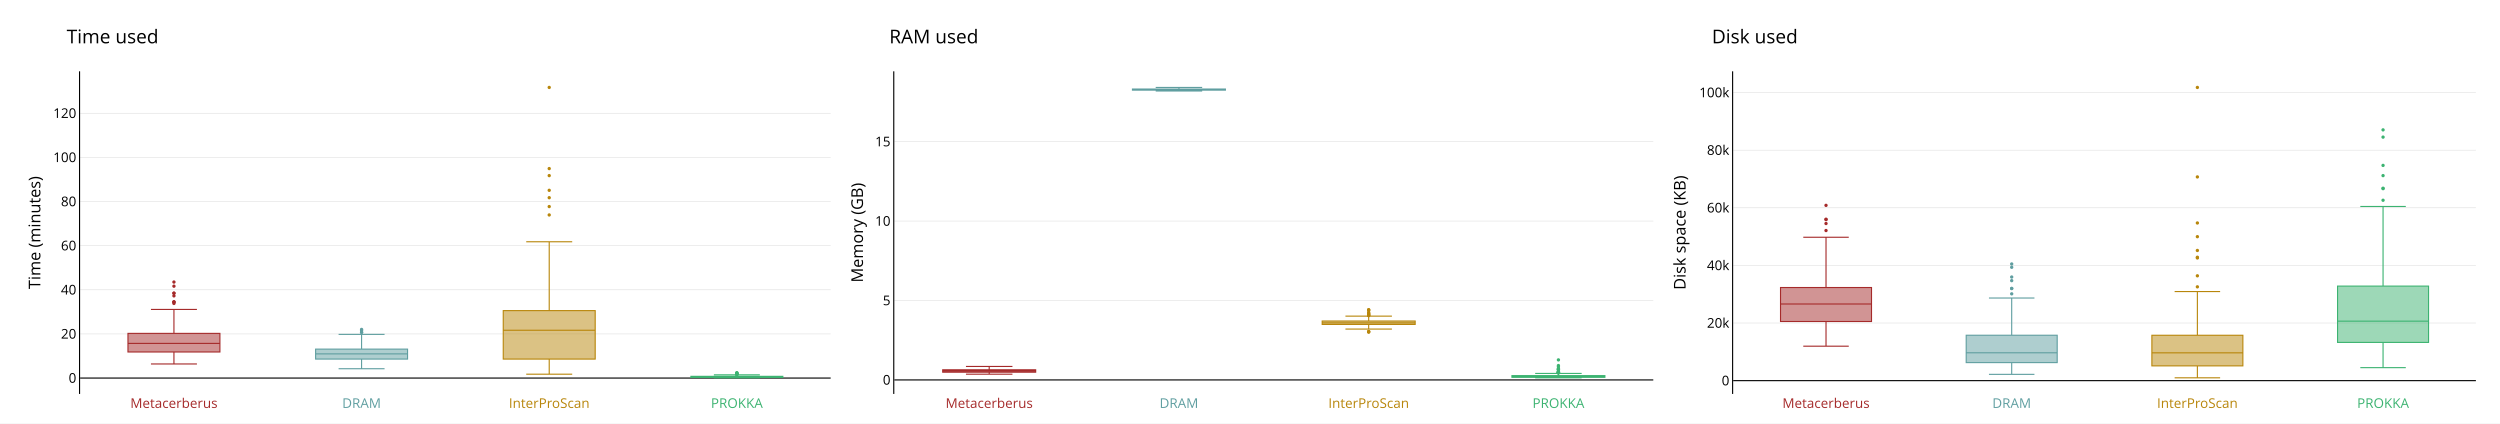
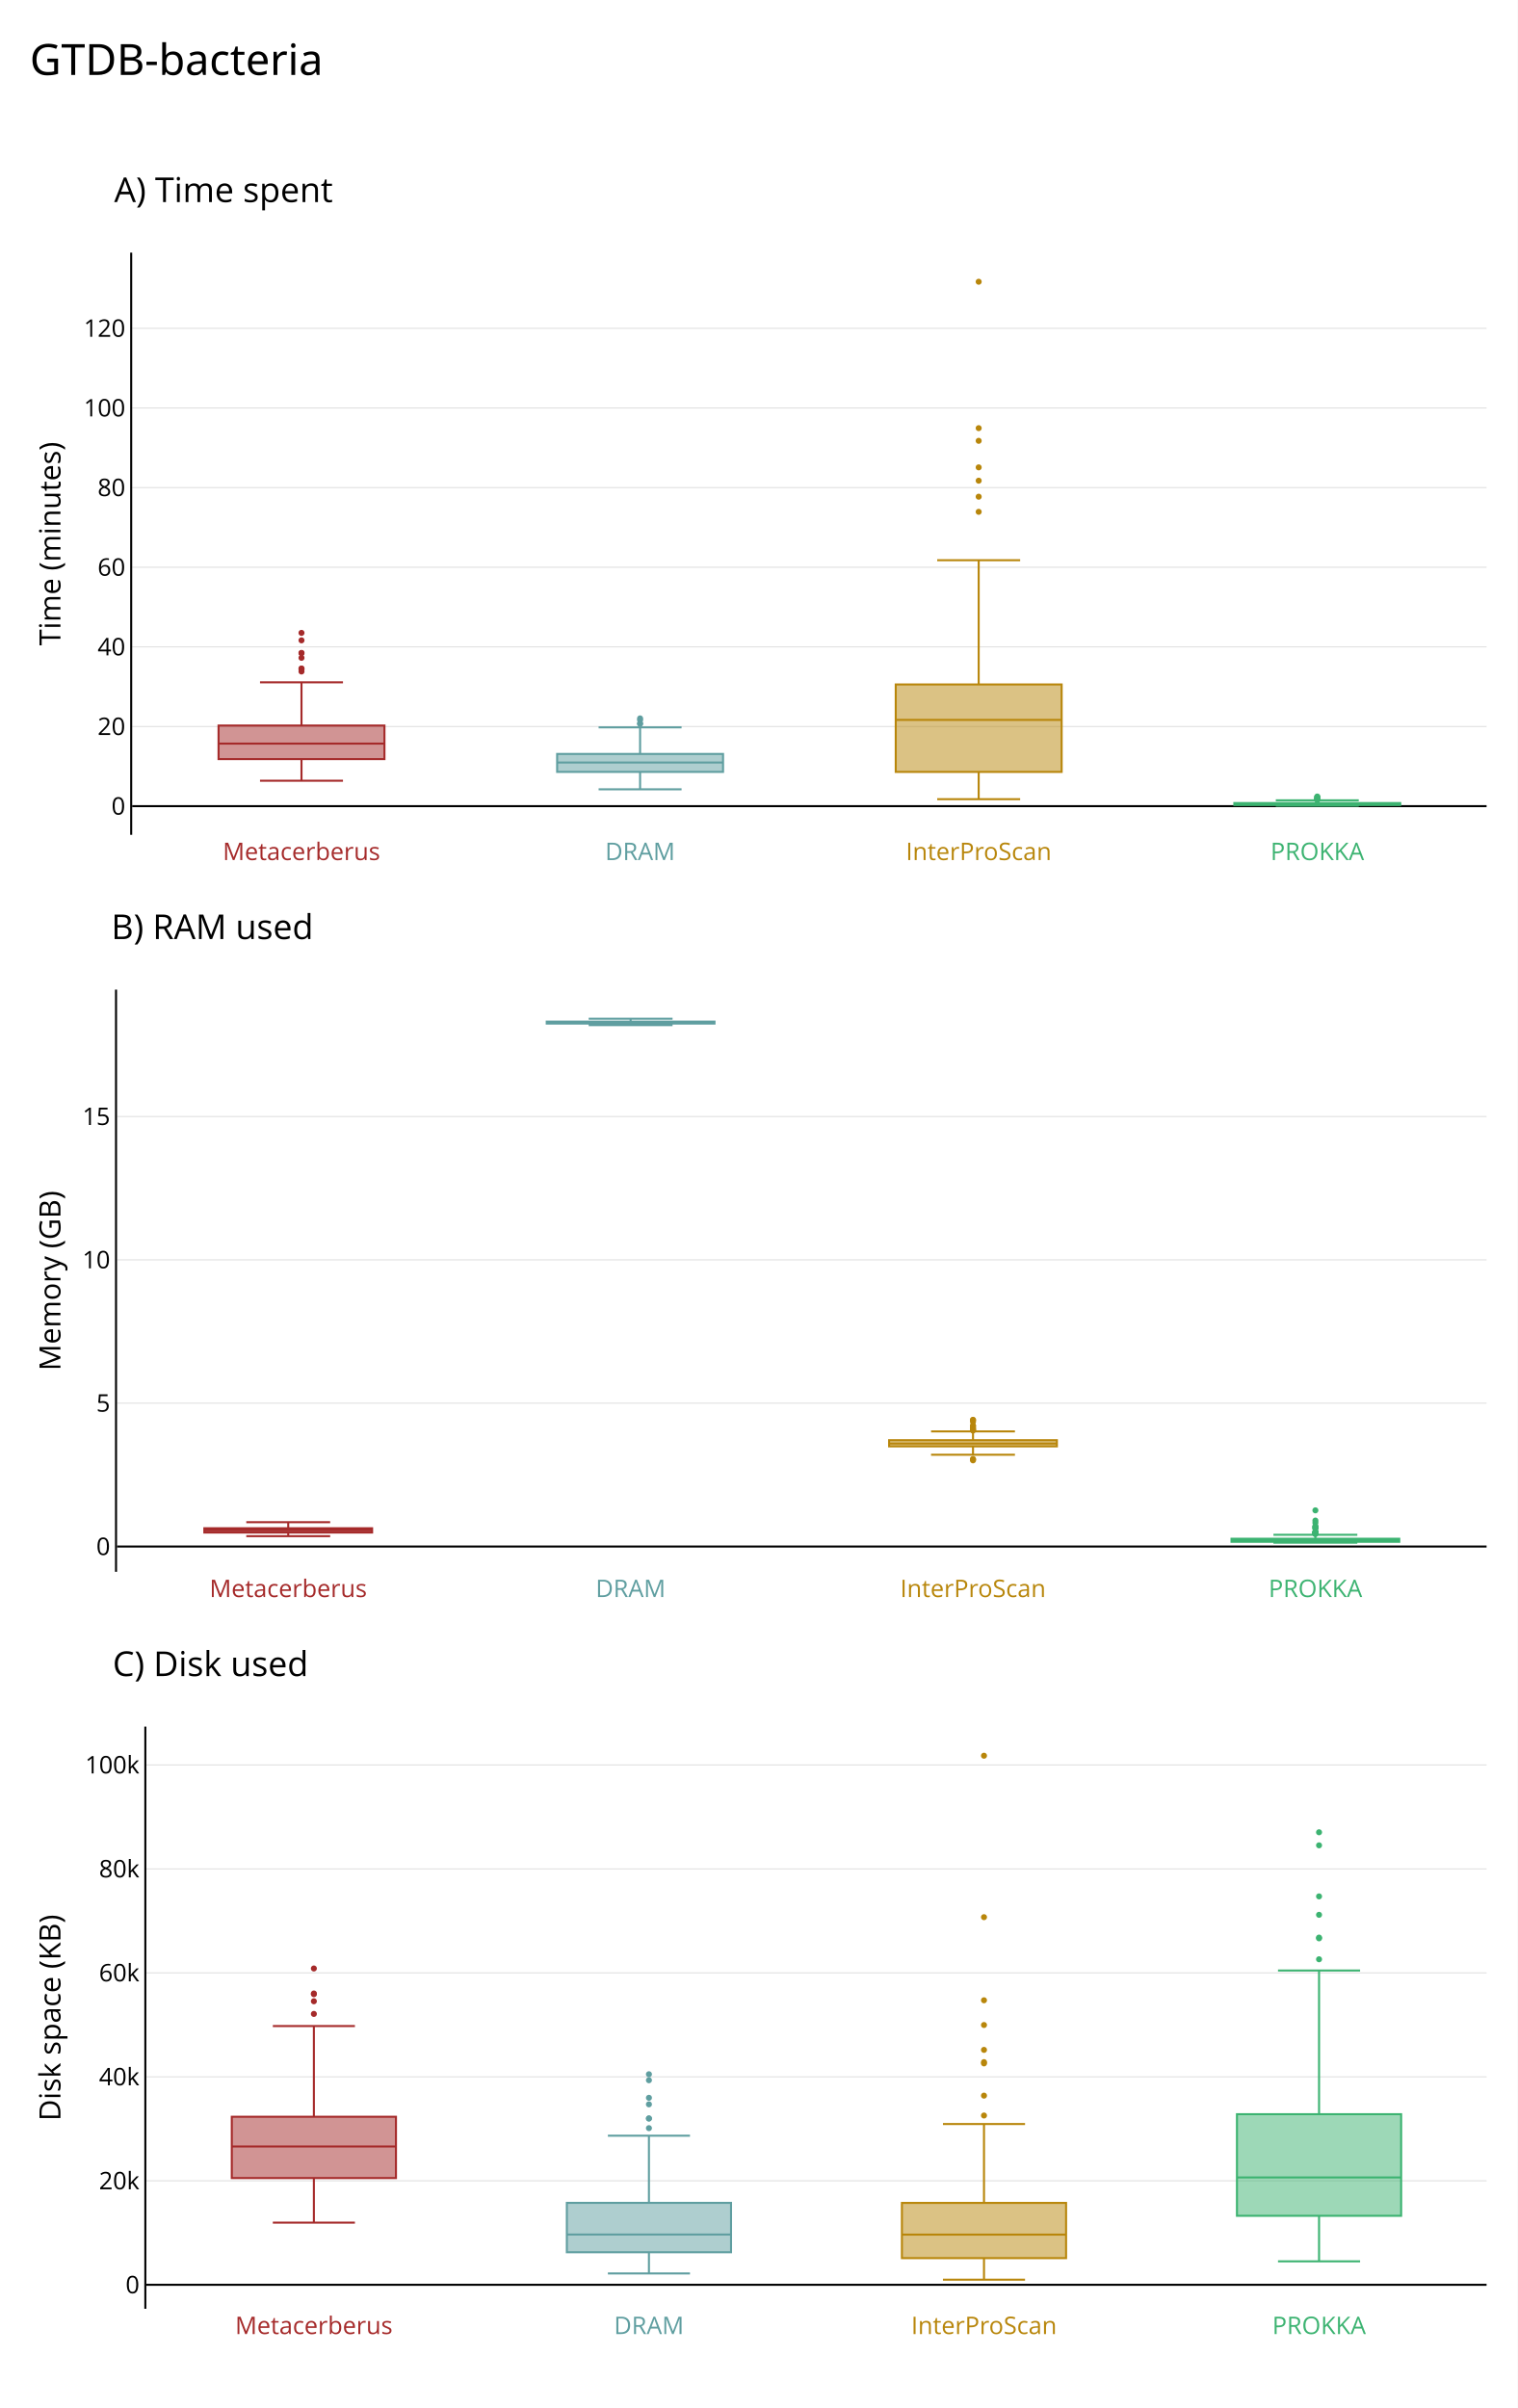
- <svg xmlns="http://www.w3.org/2000/svg" width="1180.92mm" height="200.025mm" viewBox="0 0 1180.92 200.025" version="1.1" id="svg423">
+ <svg xmlns="http://www.w3.org/2000/svg" width="397.295mm" height="630.35mm" viewBox="0 0 397.295 630.35" version="1.1" id="svg423">
  <defs id="defs420">
    <clipPath id="clip7f9d53xyplot" class="plotclip">
      <rect width="1326" height="576" id="rect4" x="0" y="0" />
    </clipPath>
    <clipPath id="clip952efbxyplot" class="plotclip">
      <rect width="1355" height="576" id="rect1558" x="0" y="0" />
    </clipPath>
    <clipPath id="clipffc967xyplot" class="plotclip">
      <rect width="1340" height="576" id="rect3130" x="0" y="0" />
    </clipPath>
    <clipPath id="clip65be00xyplot" class="plotclip">
      <rect width="1340" height="576" id="rect595" x="0" y="0" />
    </clipPath>
    <clipPath id="clip1cb6f6xyplot" class="plotclip">
      <rect width="1355" height="576" id="rect4798" x="0" y="0" />
    </clipPath>
    <clipPath id="clip3273b1xyplot" class="plotclip">
      <rect width="1326" height="576" id="rect7122" x="0" y="0" />
    </clipPath>
  </defs>
-   <g id="layer1" transform="translate(484.3049,-51.92773)">
-     <rect x="-484.305" y="51.928" width="1180.92" height="200.025" style="fill:#ffffff;fill-opacity:1;stroke-width:0.453" id="rect3128" />
-     <g id="g1887" transform="translate(-27.31066,255.4603)">
+   <g id="layer1" transform="translate(484.3049,-19.48127)">
+     <rect x="-484.305" y="19.481" width="397.295" height="630.35" style="fill:#ffffff;fill-opacity:1;stroke-width:0.467" id="rect3128" />
+     <g id="g1887" transform="translate(-30.54918,255.4603)">
      <g class="cartesianlayer" id="g816" transform="matrix(0.2645833,0,0,0.2645833,-445.6082,-196.3046)">
        <g class="subplot xy" id="g814">
          <g class="layer-subplot" id="g626">
            <g class="shapelayer" id="g622" />
            <g class="imagelayer" id="g624" />
          </g>
          <g class="gridlayer" id="g652">
            <g class="x" id="g636">
              <path class="xgrid crisp" transform="translate(267.5)" d="M 0,100 V 676" style="stroke:#000000;stroke-width:1px;stroke-opacity:0" id="path628" />
              <path class="xgrid crisp" transform="translate(602.5)" d="M 0,100 V 676" style="stroke:#000000;stroke-width:1px;stroke-opacity:0" id="path630" />
              <path class="xgrid crisp" transform="translate(937.5)" d="M 0,100 V 676" style="stroke:#000000;stroke-width:1px;stroke-opacity:0" id="path632" />
              <path class="xgrid crisp" transform="translate(1272.5)" d="M 0,100 V 676" style="stroke:#000000;stroke-width:1px;stroke-opacity:0" id="path634" />
            </g>
            <g class="y" id="g650">
              <path class="ygrid crisp" transform="translate(0,568.85)" d="M 100,0 H 1440" style="stroke:#262626;stroke-width:1px;stroke-opacity:0.15" id="path638" />
              <path class="ygrid crisp" transform="translate(0,490.06)" d="M 100,0 H 1440" style="stroke:#262626;stroke-width:1px;stroke-opacity:0.15" id="path640" />
              <path class="ygrid crisp" transform="translate(0,411.27)" d="M 100,0 H 1440" style="stroke:#262626;stroke-width:1px;stroke-opacity:0.15" id="path642" />
              <path class="ygrid crisp" transform="translate(0,332.48)" d="M 100,0 H 1440" style="stroke:#262626;stroke-width:1px;stroke-opacity:0.15" id="path644" />
              <path class="ygrid crisp" transform="translate(0,253.68)" d="M 100,0 H 1440" style="stroke:#262626;stroke-width:1px;stroke-opacity:0.15" id="path646" />
              <path class="ygrid crisp" transform="translate(0,174.89)" d="M 100,0 H 1440" style="stroke:#262626;stroke-width:1px;stroke-opacity:0.15" id="path648" />
            </g>
          </g>
          <g class="zerolinelayer" id="g656">
            <path class="yzl zl crisp" transform="translate(0,647.64)" d="M 100,0 H 1440" style="stroke:#000000;stroke-width:2px;stroke-opacity:1" id="path654" />
          </g>
          <path class="xlines-below" id="path658" d="" />
          <path class="ylines-below" id="path660" d="" />
          <g class="overlines-below" id="g662" />
          <g class="xaxislayer-below" id="g664" />
          <g class="yaxislayer-below" id="g666" />
          <g class="overaxes-below" id="g668" />
          <g class="plot" transform="translate(100,100)" clip-path="url(#clip65be00xyplot)" id="g754">
            <g class="boxlayer mlayer" id="g752">
              <g class="trace boxes" style="opacity:1" id="g692">
                <path class="box" d="M 85.43,485.76 H 249.58 M 85.43,501.09 H 249.58 V 467.87 H 85.43 Z m 82.07,0 v 21.39 m 0,-54.61 v -42.75 m -41.04,97.36 h 82.08 m -82.08,-97.36 h 82.08" style="vector-effect:non-scaling-stroke;fill:#a52a2a;fill-opacity:0.5;stroke:#a52a2a;stroke-width:2px;stroke-opacity:1" id="path670" />
                <g class="points" id="g690">
                  <path class="point" transform="translate(167.5,414.42)" d="M 3,0 A 3,3 0 1 1 0,-3 3,3 0 0 1 3,0 Z" style="opacity:1;fill:#a52a2a;fill-opacity:1;stroke-width:0px" id="path672" />
                  <path class="point" transform="translate(167.5,412.36)" d="M 3,0 A 3,3 0 1 1 0,-3 3,3 0 0 1 3,0 Z" style="opacity:1;fill:#a52a2a;fill-opacity:1;stroke-width:0px" id="path674" />
                  <path class="point" transform="translate(167.5,411.67)" d="M 3,0 A 3,3 0 1 1 0,-3 3,3 0 0 1 3,0 Z" style="opacity:1;fill:#a52a2a;fill-opacity:1;stroke-width:0px" id="path676" />
                  <path class="point" transform="translate(167.5,411.5)" d="M 3,0 A 3,3 0 1 1 0,-3 3,3 0 0 1 3,0 Z" style="opacity:1;fill:#a52a2a;fill-opacity:1;stroke-width:0px" id="path678" />
                  <path class="point" transform="translate(167.5,400.9)" d="M 3,0 A 3,3 0 1 1 0,-3 3,3 0 0 1 3,0 Z" style="opacity:1;fill:#a52a2a;fill-opacity:1;stroke-width:0px" id="path680" />
                  <path class="point" transform="translate(167.5,396.19)" d="M 3,0 A 3,3 0 1 1 0,-3 3,3 0 0 1 3,0 Z" style="opacity:1;fill:#a52a2a;fill-opacity:1;stroke-width:0px" id="path682" />
                  <path class="point" transform="translate(167.5,396.06)" d="M 3,0 A 3,3 0 1 1 0,-3 3,3 0 0 1 3,0 Z" style="opacity:1;fill:#a52a2a;fill-opacity:1;stroke-width:0px" id="path684" />
                  <path class="point" transform="translate(167.5,383.6)" d="M 3,0 A 3,3 0 1 1 0,-3 3,3 0 0 1 3,0 Z" style="opacity:1;fill:#a52a2a;fill-opacity:1;stroke-width:0px" id="path686" />
                  <path class="point" transform="translate(167.5,376.2)" d="M 3,0 A 3,3 0 1 1 0,-3 3,3 0 0 1 3,0 Z" style="opacity:1;fill:#a52a2a;fill-opacity:1;stroke-width:0px" id="path688" />
                </g>
              </g>
              <g class="trace boxes" style="opacity:1" id="g706">
                <path class="box" d="m 420.43,504.47 h 164.15 m -164.15,9.28 H 584.58 V 495.98 H 420.43 Z m 82.07,0 v 17.23 m 0,-35 v -26.3 m -41.04,61.3 h 82.08 m -82.08,-61.3 h 82.08" style="vector-effect:non-scaling-stroke;fill:#5f9ea0;fill-opacity:0.5;stroke:#5f9ea0;stroke-width:2px;stroke-opacity:1" id="path694" />
                <g class="points" id="g704">
                  <path class="point" transform="translate(502.5,466.1)" d="M 3,0 A 3,3 0 1 1 0,-3 3,3 0 0 1 3,0 Z" style="opacity:1;fill:#5f9ea0;fill-opacity:1;stroke-width:0px" id="path696" />
                  <path class="point" transform="translate(502.5,465.87)" d="M 3,0 A 3,3 0 1 1 0,-3 3,3 0 0 1 3,0 Z" style="opacity:1;fill:#5f9ea0;fill-opacity:1;stroke-width:0px" id="path698" />
                  <path class="point" transform="translate(502.5,462.45)" d="M 3,0 A 3,3 0 1 1 0,-3 3,3 0 0 1 3,0 Z" style="opacity:1;fill:#5f9ea0;fill-opacity:1;stroke-width:0px" id="path700" />
                  <path class="point" transform="translate(502.5,460.81)" d="M 3,0 A 3,3 0 1 1 0,-3 3,3 0 0 1 3,0 Z" style="opacity:1;fill:#5f9ea0;fill-opacity:1;stroke-width:0px" id="path702" />
                </g>
              </g>
              <g class="trace boxes" style="opacity:1" id="g726">
                <path class="box" d="M 755.43,462.3 H 919.58 M 755.43,513.76 H 919.58 V 427.23 H 755.43 Z m 82.07,0 v 26.98 m 0,-113.51 V 304.31 m -41.04,236.43 h 82.08 M 796.46,304.31 h 82.08" style="vector-effect:non-scaling-stroke;fill:#b8860b;fill-opacity:0.5;stroke:#b8860b;stroke-width:2px;stroke-opacity:1" id="path708" />
                <g class="points" id="g724">
                  <path class="point" transform="translate(837.5,256.44)" d="M 3,0 A 3,3 0 1 1 0,-3 3,3 0 0 1 3,0 Z" style="opacity:1;fill:#b8860b;fill-opacity:1;stroke-width:0px" id="path710" />
                  <path class="point" transform="translate(837.5,241.47)" d="M 3,0 A 3,3 0 1 1 0,-3 3,3 0 0 1 3,0 Z" style="opacity:1;fill:#b8860b;fill-opacity:1;stroke-width:0px" id="path712" />
                  <path class="point" transform="translate(837.5,225.65)" d="M 3,0 A 3,3 0 1 1 0,-3 3,3 0 0 1 3,0 Z" style="opacity:1;fill:#b8860b;fill-opacity:1;stroke-width:0px" id="path714" />
                  <path class="point" transform="translate(837.5,212.45)" d="M 3,0 A 3,3 0 1 1 0,-3 3,3 0 0 1 3,0 Z" style="opacity:1;fill:#b8860b;fill-opacity:1;stroke-width:0px" id="path716" />
                  <path class="point" transform="translate(837.5,186.19)" d="M 3,0 A 3,3 0 1 1 0,-3 3,3 0 0 1 3,0 Z" style="opacity:1;fill:#b8860b;fill-opacity:1;stroke-width:0px" id="path718" />
                  <path class="point" transform="translate(837.5,173.65)" d="M 3,0 A 3,3 0 1 1 0,-3 3,3 0 0 1 3,0 Z" style="opacity:1;fill:#b8860b;fill-opacity:1;stroke-width:0px" id="path720" />
                  <path class="point" transform="translate(837.5,28.8)" d="M 3,0 A 3,3 0 1 1 0,-3 3,3 0 0 1 3,0 Z" style="opacity:1;fill:#b8860b;fill-opacity:1;stroke-width:0px" id="path722" />
                </g>
              </g>
              <g class="trace boxes" style="opacity:1" id="g750">
                <path class="box" d="m 1090.43,545.56 h 164.15 m -164.15,0.99 h 164.15 v -1.99 h -164.15 z m 82.07,0 v 0.65 m 0,-2.64 v -2.7 m -41.04,5.34 h 82.08 m -82.08,-5.34 h 82.08" style="vector-effect:non-scaling-stroke;fill:#3cb371;fill-opacity:0.5;stroke:#3cb371;stroke-width:2px;stroke-opacity:1" id="path728" />
                <g class="points" id="g748">
                  <path class="point" transform="translate(1172.5,541.45)" d="M 3,0 A 3,3 0 1 1 0,-3 3,3 0 0 1 3,0 Z" style="opacity:1;fill:#3cb371;fill-opacity:1;stroke-width:0px" id="path730" />
                  <path class="point" transform="translate(1172.5,541.21)" d="M 3,0 A 3,3 0 1 1 0,-3 3,3 0 0 1 3,0 Z" style="opacity:1;fill:#3cb371;fill-opacity:1;stroke-width:0px" id="path732" />
                  <path class="point" transform="translate(1172.5,540.76)" d="M 3,0 A 3,3 0 1 1 0,-3 3,3 0 0 1 3,0 Z" style="opacity:1;fill:#3cb371;fill-opacity:1;stroke-width:0px" id="path734" />
                  <path class="point" transform="translate(1172.5,540.73)" d="M 3,0 A 3,3 0 1 1 0,-3 3,3 0 0 1 3,0 Z" style="opacity:1;fill:#3cb371;fill-opacity:1;stroke-width:0px" id="path736" />
                  <path class="point" transform="translate(1172.5,540.48)" d="M 3,0 A 3,3 0 1 1 0,-3 3,3 0 0 1 3,0 Z" style="opacity:1;fill:#3cb371;fill-opacity:1;stroke-width:0px" id="path738" />
                  <path class="point" transform="translate(1172.5,539.94)" d="M 3,0 A 3,3 0 1 1 0,-3 3,3 0 0 1 3,0 Z" style="opacity:1;fill:#3cb371;fill-opacity:1;stroke-width:0px" id="path740" />
                  <path class="point" transform="translate(1172.5,538.99)" d="M 3,0 A 3,3 0 1 1 0,-3 3,3 0 0 1 3,0 Z" style="opacity:1;fill:#3cb371;fill-opacity:1;stroke-width:0px" id="path742" />
                  <path class="point" transform="translate(1172.5,538.55)" d="M 3,0 A 3,3 0 1 1 0,-3 3,3 0 0 1 3,0 Z" style="opacity:1;fill:#3cb371;fill-opacity:1;stroke-width:0px" id="path744" />
                  <path class="point" transform="translate(1172.5,538.13)" d="M 3,0 A 3,3 0 1 1 0,-3 3,3 0 0 1 3,0 Z" style="opacity:1;fill:#3cb371;fill-opacity:1;stroke-width:0px" id="path746" />
                </g>
              </g>
            </g>
          </g>
          <g class="overplot" id="g756" />
          <path class="xlines-above crisp" d="M 0,0" style="fill:none" id="path758" />
          <path class="ylines-above crisp" d="M 99,100 V 676" style="fill:none;stroke:#000000;stroke-width:2px;stroke-opacity:1" id="path760" />
          <g class="overlines-above" id="g762" />
          <g class="xaxislayer-above" id="g780">
            <g class="xtick" id="g766">
              <text text-anchor="middle" x="0" y="701" transform="translate(267.5)" style="font-size:24px;font-family:'Open Sans', verdana, arial, sans-serif;white-space:pre;opacity:1;fill:#a52a2a;fill-opacity:1" id="text764">Metacerberus</text>
            </g>
            <g class="xtick" id="g770">
              <text text-anchor="middle" x="0" y="701" transform="translate(602.5)" style="font-size:24px;font-family:'Open Sans', verdana, arial, sans-serif;white-space:pre;opacity:1;fill:#5f9ea0;fill-opacity:1" id="text768">DRAM</text>
            </g>
            <g class="xtick" id="g774">
              <text text-anchor="middle" x="0" y="701" transform="translate(937.5)" style="font-size:24px;font-family:'Open Sans', verdana, arial, sans-serif;white-space:pre;opacity:1;fill:#b8860b;fill-opacity:1" id="text772">InterProScan</text>
            </g>
            <g class="xtick" id="g778">
              <text text-anchor="middle" x="0" y="701" transform="translate(1272.5)" style="font-size:24px;font-family:'Open Sans', verdana, arial, sans-serif;white-space:pre;opacity:1;fill:#3cb371;fill-opacity:1" id="text776">PROKKA</text>
            </g>
          </g>
          <g class="yaxislayer-above" id="g810">
            <g class="ytick" id="g784">
              <text text-anchor="end" x="93.2" y="8.4" transform="translate(0,647.64)" style="font-size:24px;font-family:'Open Sans', verdana, arial, sans-serif;white-space:pre;opacity:1;fill:#000000;fill-opacity:1" id="text782">0</text>
            </g>
            <g class="ytick" id="g788">
              <text text-anchor="end" x="93.2" y="8.4" style="font-size:24px;font-family:'Open Sans', verdana, arial, sans-serif;white-space:pre;opacity:1;fill:#000000;fill-opacity:1" transform="translate(0,568.85)" id="text786">20</text>
            </g>
            <g class="ytick" id="g792">
              <text text-anchor="end" x="93.2" y="8.4" style="font-size:24px;font-family:'Open Sans', verdana, arial, sans-serif;white-space:pre;opacity:1;fill:#000000;fill-opacity:1" transform="translate(0,490.06)" id="text790">40</text>
            </g>
            <g class="ytick" id="g796">
              <text text-anchor="end" x="93.2" y="8.4" style="font-size:24px;font-family:'Open Sans', verdana, arial, sans-serif;white-space:pre;opacity:1;fill:#000000;fill-opacity:1" transform="translate(0,411.27)" id="text794">60</text>
            </g>
            <g class="ytick" id="g800">
              <text text-anchor="end" x="93.2" y="8.4" style="font-size:24px;font-family:'Open Sans', verdana, arial, sans-serif;white-space:pre;opacity:1;fill:#000000;fill-opacity:1" transform="translate(0,332.48)" id="text798">80</text>
            </g>
            <g class="ytick" id="g804">
              <text text-anchor="end" x="93.2" y="8.4" style="font-size:24px;font-family:'Open Sans', verdana, arial, sans-serif;white-space:pre;opacity:1;fill:#000000;fill-opacity:1" transform="translate(0,253.68)" id="text802">100</text>
            </g>
            <g class="ytick" id="g808">
              <text text-anchor="end" x="93.2" y="8.4" style="font-size:24px;font-family:'Open Sans', verdana, arial, sans-serif;white-space:pre;opacity:1;fill:#000000;fill-opacity:1" transform="translate(0,174.89)" id="text806">120</text>
            </g>
          </g>
          <g class="overaxes-above" id="g812" />
        </g>
      </g>
      <g class="infolayer" id="g855" transform="matrix(0.2645833,0,0,0.2645833,-445.6082,-196.3046)">
        <g class="g-gtitle" id="g847">
-           <text class="gtitle" x="76" y="50" text-anchor="start" dy="0em" style="font-weight:normal;font-size:34px;font-family:'Open Sans', verdana, arial, sans-serif;white-space:pre;opacity:1;fill:#000000" id="text845">Time used</text>
+           <text class="gtitle" x="82.16" y="50" text-anchor="start" dy="0 0 0 0" style="font-weight:normal;font-size:34px;font-family:'Open Sans', verdana, arial, sans-serif;white-space:pre;opacity:1;fill:#000000" id="text845">A) Time spent</text>
        </g>
        <g class="g-xtitle" id="g849" />
        <g class="g-ytitle" transform="translate(16.87793)" id="g853">
          <text class="ytitle" transform="rotate(-90,12.12187,388)" x="12.122" y="388" text-anchor="middle" style="font-weight:normal;font-size:29px;font-family:'Open Sans', verdana, arial, sans-serif;white-space:pre;opacity:1;fill:#000000" id="text851">Time (minutes)</text>
        </g>
      </g>
    </g>
-     <g id="g6714" transform="translate(349.0542,293.1479)">
+     <g id="g6714" transform="translate(-42.75832,486.0713)">
      <g class="cartesianlayer" id="g5007" transform="matrix(0.2645833,0,0,0.2645833,-433.399,-233.9922)">
        <g class="subplot xy" id="g5005">
          <g class="layer-subplot" id="g4829">
            <g class="shapelayer" id="g4825" />
            <g class="imagelayer" id="g4827" />
          </g>
          <g class="gridlayer" id="g4849">
            <g class="x" id="g4839">
              <path class="xgrid crisp" transform="translate(254.38)" d="M 0,100 V 676" style="stroke:#000000;stroke-width:1px;stroke-opacity:0" id="path4831" />
              <path class="xgrid crisp" transform="translate(593.13)" d="M 0,100 V 676" style="stroke:#000000;stroke-width:1px;stroke-opacity:0" id="path4833" />
              <path class="xgrid crisp" transform="translate(931.88)" d="M 0,100 V 676" style="stroke:#000000;stroke-width:1px;stroke-opacity:0" id="path4835" />
              <path class="xgrid crisp" transform="translate(1270.63)" d="M 0,100 V 676" style="stroke:#000000;stroke-width:1px;stroke-opacity:0" id="path4837" />
            </g>
            <g class="y" id="g4847">
              <path class="ygrid crisp" transform="translate(0,509.17)" d="M 85,0 H 1440" style="stroke:#262626;stroke-width:1px;stroke-opacity:0.15" id="path4841" />
              <path class="ygrid crisp" transform="translate(0,367.35)" d="M 85,0 H 1440" style="stroke:#262626;stroke-width:1px;stroke-opacity:0.15" id="path4843" />
              <path class="ygrid crisp" transform="translate(0,225.53)" d="M 85,0 H 1440" style="stroke:#262626;stroke-width:1px;stroke-opacity:0.15" id="path4845" />
            </g>
          </g>
          <g class="zerolinelayer" id="g4853">
            <path class="yzl zl crisp" transform="translate(0,650.99)" d="M 85,0 H 1440" style="stroke:#000000;stroke-width:2px;stroke-opacity:1" id="path4851" />
          </g>
          <path class="xlines-below" id="path4855" d="" />
          <path class="ylines-below" id="path4857" d="" />
          <g class="overlines-below" id="g4859" />
          <g class="xaxislayer-below" id="g4861" />
          <g class="yaxislayer-below" id="g4863" />
          <g class="overaxes-below" id="g4865" />
          <g class="plot" transform="translate(85,100)" clip-path="url(#clip1cb6f6xyplot)" id="g4957">
            <g class="boxlayer mlayer" id="g4955">
              <g class="trace boxes" style="opacity:1" id="g4871">
                <path class="box" d="M 86.38,534.92 H 252.37 M 86.38,537.15 H 252.37 V 532.9 H 86.38 Z m 83,0 v 3.59 m 0,-7.84 v -5.98 m -41.5,13.82 h 82.99 m -82.99,-13.82 h 82.99" style="vector-effect:non-scaling-stroke;fill:#a52a2a;fill-opacity:0.5;stroke:#a52a2a;stroke-width:2px;stroke-opacity:1" id="path4867" />
                <g class="points" id="g4869" />
              </g>
              <g class="trace boxes" style="opacity:1" id="g4877">
                <path class="box" d="M 425.13,32.64 H 591.12 M 425.13,33.59 H 591.12 V 31.64 H 425.13 Z m 83,0 v 1.55 m 0,-3.5 V 28.8 m -41.5,6.34 h 82.99 M 466.63,28.8 h 82.99" style="vector-effect:non-scaling-stroke;fill:#5f9ea0;fill-opacity:0.5;stroke:#5f9ea0;stroke-width:2px;stroke-opacity:1" id="path4873" />
                <g class="points" id="g4875" />
              </g>
              <g class="trace boxes" style="opacity:1" id="g4909">
                <path class="box" d="m 763.88,449.1 h 165.99 m -165.99,2.8 h 165.99 v -6.1 H 763.88 Z m 83,0 v 8.28 m 0,-14.38 v -8.71 m -41.5,23.09 h 82.99 m -82.99,-23.09 h 82.99" style="vector-effect:non-scaling-stroke;fill:#b8860b;fill-opacity:0.5;stroke:#b8860b;stroke-width:2px;stroke-opacity:1" id="path4879" />
                <g class="points" id="g4907">
                  <path class="point" transform="translate(846.88,465.72)" d="M 3,0 A 3,3 0 1 1 0,-3 3,3 0 0 1 3,0 Z" style="opacity:1;fill:#b8860b;fill-opacity:1;stroke-width:0px" id="path4881" />
                  <path class="point" transform="translate(846.88,464.87)" d="M 3,0 A 3,3 0 1 1 0,-3 3,3 0 0 1 3,0 Z" style="opacity:1;fill:#b8860b;fill-opacity:1;stroke-width:0px" id="path4883" />
                  <path class="point" transform="translate(846.88,464.4)" d="M 3,0 A 3,3 0 1 1 0,-3 3,3 0 0 1 3,0 Z" style="opacity:1;fill:#b8860b;fill-opacity:1;stroke-width:0px" id="path4885" />
                  <path class="point" transform="translate(846.88,436.15)" d="M 3,0 A 3,3 0 1 1 0,-3 3,3 0 0 1 3,0 Z" style="opacity:1;fill:#b8860b;fill-opacity:1;stroke-width:0px" id="path4887" />
                  <path class="point" transform="translate(846.88,435.88)" d="M 3,0 A 3,3 0 1 1 0,-3 3,3 0 0 1 3,0 Z" style="opacity:1;fill:#b8860b;fill-opacity:1;stroke-width:0px" id="path4889" />
                  <path class="point" transform="translate(846.88,435.49)" d="M 3,0 A 3,3 0 1 1 0,-3 3,3 0 0 1 3,0 Z" style="opacity:1;fill:#b8860b;fill-opacity:1;stroke-width:0px" id="path4891" />
                  <path class="point" transform="translate(846.88,434.06)" d="M 3,0 A 3,3 0 1 1 0,-3 3,3 0 0 1 3,0 Z" style="opacity:1;fill:#b8860b;fill-opacity:1;stroke-width:0px" id="path4893" />
                  <path class="point" transform="translate(846.88,433.54)" d="M 3,0 A 3,3 0 1 1 0,-3 3,3 0 0 1 3,0 Z" style="opacity:1;fill:#b8860b;fill-opacity:1;stroke-width:0px" id="path4895" />
                  <path class="point" transform="translate(846.88,431.66)" d="M 3,0 A 3,3 0 1 1 0,-3 3,3 0 0 1 3,0 Z" style="opacity:1;fill:#b8860b;fill-opacity:1;stroke-width:0px" id="path4897" />
                  <path class="point" transform="translate(846.88,431.42)" d="M 3,0 A 3,3 0 1 1 0,-3 3,3 0 0 1 3,0 Z" style="opacity:1;fill:#b8860b;fill-opacity:1;stroke-width:0px" id="path4899" />
                  <path class="point" transform="translate(846.88,427.55)" d="M 3,0 A 3,3 0 1 1 0,-3 3,3 0 0 1 3,0 Z" style="opacity:1;fill:#b8860b;fill-opacity:1;stroke-width:0px" id="path4901" />
                  <path class="point" transform="translate(846.88,425.95)" d="M 3,0 A 3,3 0 1 1 0,-3 3,3 0 0 1 3,0 Z" style="opacity:1;fill:#b8860b;fill-opacity:1;stroke-width:0px" id="path4903" />
                  <path class="point" transform="translate(846.88,425.61)" d="M 3,0 A 3,3 0 1 1 0,-3 3,3 0 0 1 3,0 Z" style="opacity:1;fill:#b8860b;fill-opacity:1;stroke-width:0px" id="path4905" />
                </g>
              </g>
              <g class="trace boxes" style="opacity:1" id="g4953">
                <path class="box" d="m 1102.63,545.19 h 165.99 m -165.99,1.13 h 165.99 v -3.03 h -165.99 z m 83,0 v 0.88 m 0,-3.91 v -3.92 m -41.5,7.83 h 82.99 m -82.99,-7.83 h 82.99" style="vector-effect:non-scaling-stroke;fill:#3cb371;fill-opacity:0.5;stroke:#3cb371;stroke-width:2px;stroke-opacity:1" id="path4911" />
                <g class="points" id="g4951">
                  <path class="point" transform="translate(1185.63,538.69)" d="M 3,0 A 3,3 0 1 1 0,-3 3,3 0 0 1 3,0 Z" style="opacity:1;fill:#3cb371;fill-opacity:1;stroke-width:0px" id="path4913" />
                  <path class="point" transform="translate(1185.63,538.05)" d="M 3,0 A 3,3 0 1 1 0,-3 3,3 0 0 1 3,0 Z" style="opacity:1;fill:#3cb371;fill-opacity:1;stroke-width:0px" id="path4915" />
                  <path class="point" transform="translate(1185.63,537.95)" d="M 3,0 A 3,3 0 1 1 0,-3 3,3 0 0 1 3,0 Z" style="opacity:1;fill:#3cb371;fill-opacity:1;stroke-width:0px" id="path4917" />
                  <path class="point" transform="translate(1185.63,537.72)" d="M 3,0 A 3,3 0 1 1 0,-3 3,3 0 0 1 3,0 Z" style="opacity:1;fill:#3cb371;fill-opacity:1;stroke-width:0px" id="path4919" />
                  <path class="point" transform="translate(1185.63,537.38)" d="M 3,0 A 3,3 0 1 1 0,-3 3,3 0 0 1 3,0 Z" style="opacity:1;fill:#3cb371;fill-opacity:1;stroke-width:0px" id="path4921" />
                  <path class="point" transform="translate(1185.63,537.32)" d="M 3,0 A 3,3 0 1 1 0,-3 3,3 0 0 1 3,0 Z" style="opacity:1;fill:#3cb371;fill-opacity:1;stroke-width:0px" id="path4923" />
                  <path class="point" transform="translate(1185.63,537.24)" d="M 3,0 A 3,3 0 1 1 0,-3 3,3 0 0 1 3,0 Z" style="opacity:1;fill:#3cb371;fill-opacity:1;stroke-width:0px" id="path4925" />
                  <path class="point" transform="translate(1185.63,537.04)" d="M 3,0 A 3,3 0 1 1 0,-3 3,3 0 0 1 3,0 Z" style="opacity:1;fill:#3cb371;fill-opacity:1;stroke-width:0px" id="path4927" />
                  <path class="point" transform="translate(1185.63,536.82)" d="M 3,0 A 3,3 0 1 1 0,-3 3,3 0 0 1 3,0 Z" style="opacity:1;fill:#3cb371;fill-opacity:1;stroke-width:0px" id="path4929" />
                  <path class="point" transform="translate(1185.63,536.7)" d="M 3,0 A 3,3 0 1 1 0,-3 3,3 0 0 1 3,0 Z" style="opacity:1;fill:#3cb371;fill-opacity:1;stroke-width:0px" id="path4931" />
                  <path class="point" transform="translate(1185.63,536.66)" d="M 3,0 A 3,3 0 1 1 0,-3 3,3 0 0 1 3,0 Z" style="opacity:1;fill:#3cb371;fill-opacity:1;stroke-width:0px" id="path4933" />
                  <path class="point" transform="translate(1185.63,533.26)" d="M 3,0 A 3,3 0 1 1 0,-3 3,3 0 0 1 3,0 Z" style="opacity:1;fill:#3cb371;fill-opacity:1;stroke-width:0px" id="path4935" />
                  <path class="point" transform="translate(1185.63,532.97)" d="M 3,0 A 3,3 0 1 1 0,-3 3,3 0 0 1 3,0 Z" style="opacity:1;fill:#3cb371;fill-opacity:1;stroke-width:0px" id="path4937" />
                  <path class="point" transform="translate(1185.63,531.74)" d="M 3,0 A 3,3 0 1 1 0,-3 3,3 0 0 1 3,0 Z" style="opacity:1;fill:#3cb371;fill-opacity:1;stroke-width:0px" id="path4939" />
                  <path class="point" transform="translate(1185.63,531.54)" d="M 3,0 A 3,3 0 1 1 0,-3 3,3 0 0 1 3,0 Z" style="opacity:1;fill:#3cb371;fill-opacity:1;stroke-width:0px" id="path4941" />
                  <path class="point" transform="translate(1185.63,530.87)" d="M 3,0 A 3,3 0 1 1 0,-3 3,3 0 0 1 3,0 Z" style="opacity:1;fill:#3cb371;fill-opacity:1;stroke-width:0px" id="path4943" />
                  <path class="point" transform="translate(1185.63,527.54)" d="M 3,0 A 3,3 0 1 1 0,-3 3,3 0 0 1 3,0 Z" style="opacity:1;fill:#3cb371;fill-opacity:1;stroke-width:0px" id="path4945" />
                  <path class="point" transform="translate(1185.63,525.29)" d="M 3,0 A 3,3 0 1 1 0,-3 3,3 0 0 1 3,0 Z" style="opacity:1;fill:#3cb371;fill-opacity:1;stroke-width:0px" id="path4947" />
                  <path class="point" transform="translate(1185.63,515.2)" d="M 3,0 A 3,3 0 1 1 0,-3 3,3 0 0 1 3,0 Z" style="opacity:1;fill:#3cb371;fill-opacity:1;stroke-width:0px" id="path4949" />
                </g>
              </g>
            </g>
          </g>
          <g class="overplot" id="g4959" />
          <path class="xlines-above crisp" d="M 0,0" style="fill:none" id="path4961" />
          <path class="ylines-above crisp" d="M 84,100 V 676" style="fill:none;stroke:#000000;stroke-width:2px;stroke-opacity:1" id="path4963" />
          <g class="overlines-above" id="g4965" />
          <g class="xaxislayer-above" id="g4983">
            <g class="xtick" id="g4969">
              <text text-anchor="middle" x="0" y="701" transform="translate(254.38)" style="font-size:24px;font-family:'Open Sans', verdana, arial, sans-serif;white-space:pre;opacity:1;fill:#a52a2a;fill-opacity:1" id="text4967">Metacerberus</text>
            </g>
            <g class="xtick" id="g4973">
              <text text-anchor="middle" x="0" y="701" transform="translate(593.13)" style="font-size:24px;font-family:'Open Sans', verdana, arial, sans-serif;white-space:pre;opacity:1;fill:#5f9ea0;fill-opacity:1" id="text4971">DRAM</text>
            </g>
            <g class="xtick" id="g4977">
              <text text-anchor="middle" x="0" y="701" transform="translate(931.88)" style="font-size:24px;font-family:'Open Sans', verdana, arial, sans-serif;white-space:pre;opacity:1;fill:#b8860b;fill-opacity:1" id="text4975">InterProScan</text>
            </g>
            <g class="xtick" id="g4981">
              <text text-anchor="middle" x="0" y="701" transform="translate(1270.63)" style="font-size:24px;font-family:'Open Sans', verdana, arial, sans-serif;white-space:pre;opacity:1;fill:#3cb371;fill-opacity:1" id="text4979">PROKKA</text>
            </g>
          </g>
          <g class="yaxislayer-above" id="g5001">
            <g class="ytick" id="g4987">
              <text text-anchor="end" x="78.2" y="8.4" transform="translate(0,650.99)" style="font-size:24px;font-family:'Open Sans', verdana, arial, sans-serif;white-space:pre;opacity:1;fill:#000000;fill-opacity:1" id="text4985">0</text>
            </g>
            <g class="ytick" id="g4991">
              <text text-anchor="end" x="78.2" y="8.4" style="font-size:24px;font-family:'Open Sans', verdana, arial, sans-serif;white-space:pre;opacity:1;fill:#000000;fill-opacity:1" transform="translate(0,509.17)" id="text4989">5</text>
            </g>
            <g class="ytick" id="g4995">
              <text text-anchor="end" x="78.2" y="8.4" style="font-size:24px;font-family:'Open Sans', verdana, arial, sans-serif;white-space:pre;opacity:1;fill:#000000;fill-opacity:1" transform="translate(0,367.35)" id="text4993">10</text>
            </g>
            <g class="ytick" id="g4999">
              <text text-anchor="end" x="78.2" y="8.4" style="font-size:24px;font-family:'Open Sans', verdana, arial, sans-serif;white-space:pre;opacity:1;fill:#000000;fill-opacity:1" transform="translate(0,225.53)" id="text4997">15</text>
            </g>
          </g>
          <g class="overaxes-above" id="g5003" />
        </g>
      </g>
      <g class="infolayer" id="g5046" transform="matrix(0.2645833,0,0,0.2645833,-433.399,-233.9922)">
        <g class="g-gtitle" id="g5038">
-           <text class="gtitle" x="76" y="50" text-anchor="start" dy="0em" style="font-weight:normal;font-size:34px;font-family:'Open Sans', verdana, arial, sans-serif;white-space:pre;opacity:1;fill:#000000" id="text5036">RAM used</text>
+           <text class="gtitle" x="79.272" y="50" text-anchor="start" dy="0 0 0 0" style="font-weight:normal;font-size:34px;font-family:'Open Sans', verdana, arial, sans-serif;white-space:pre;opacity:1;fill:#000000" id="text5036">B) RAM used</text>
        </g>
        <g class="g-xtitle" id="g5040" />
        <g class="g-ytitle" transform="translate(16.62793)" id="g5044">
          <text class="ytitle" transform="rotate(-90,12.37187,388)" x="12.372" y="388" text-anchor="middle" style="font-weight:normal;font-size:29px;font-family:'Open Sans', verdana, arial, sans-serif;white-space:pre;opacity:1;fill:#000000" id="text5042">Memory (GB)</text>
        </g>
      </g>
    </g>
-     <g id="g8330" transform="translate(624.2569,285.706)">
+     <g id="g8330" transform="translate(-156.1296,671.5527)">
      <g class="cartesianlayer" id="g7335" transform="matrix(0.2645833,0,0,0.2645833,-320.0278,-226.5503)">
        <g class="subplot xy" id="g7333">
          <g class="layer-subplot" id="g7153">
            <g class="shapelayer" id="g7149" />
            <g class="imagelayer" id="g7151" />
          </g>
          <g class="gridlayer" id="g7177">
            <g class="x" id="g7163">
              <path class="xgrid crisp" transform="translate(279.75)" d="M 0,100 V 676" style="stroke:#000000;stroke-width:1px;stroke-opacity:0" id="path7155" />
              <path class="xgrid crisp" transform="translate(611.25)" d="M 0,100 V 676" style="stroke:#000000;stroke-width:1px;stroke-opacity:0" id="path7157" />
              <path class="xgrid crisp" transform="translate(942.75)" d="M 0,100 V 676" style="stroke:#000000;stroke-width:1px;stroke-opacity:0" id="path7159" />
              <path class="xgrid crisp" transform="translate(1274.25)" d="M 0,100 V 676" style="stroke:#000000;stroke-width:1px;stroke-opacity:0" id="path7161" />
            </g>
            <g class="y" id="g7175">
              <path class="ygrid crisp" transform="translate(0,549.39)" d="M 114,0 H 1440" style="stroke:#262626;stroke-width:1px;stroke-opacity:0.15" id="path7165" />
              <path class="ygrid crisp" transform="translate(0,446.52)" d="M 114,0 H 1440" style="stroke:#262626;stroke-width:1px;stroke-opacity:0.15" id="path7167" />
              <path class="ygrid crisp" transform="translate(0,343.65)" d="M 114,0 H 1440" style="stroke:#262626;stroke-width:1px;stroke-opacity:0.15" id="path7169" />
              <path class="ygrid crisp" transform="translate(0,240.78)" d="M 114,0 H 1440" style="stroke:#262626;stroke-width:1px;stroke-opacity:0.15" id="path7171" />
              <path class="ygrid crisp" transform="translate(0,137.91)" d="M 114,0 H 1440" style="stroke:#262626;stroke-width:1px;stroke-opacity:0.15" id="path7173" />
            </g>
          </g>
          <g class="zerolinelayer" id="g7181">
            <path class="yzl zl crisp" transform="translate(0,652.26)" d="M 114,0 H 1440" style="stroke:#000000;stroke-width:2px;stroke-opacity:1" id="path7179" />
          </g>
          <path class="xlines-below" id="path7183" d="" />
          <path class="ylines-below" id="path7185" d="" />
          <g class="overlines-below" id="g7187" />
          <g class="xaxislayer-below" id="g7189" />
          <g class="yaxislayer-below" id="g7191" />
          <g class="overaxes-below" id="g7193" />
          <g class="plot" transform="translate(114,100)" clip-path="url(#clip3273b1xyplot)" id="g7277">
            <g class="boxlayer mlayer" id="g7275">
              <g class="trace boxes" style="opacity:1" id="g7209">
                <path class="box" d="M 84.53,415.42 H 246.97 M 84.53,446.66 H 246.97 V 386 H 84.53 Z m 81.22,0 v 44.09 m 0,-104.75 v -89.74 m -40.61,194.49 h 81.22 M 125.14,296.26 h 81.22" style="vector-effect:non-scaling-stroke;fill:#a52a2a;fill-opacity:0.5;stroke:#a52a2a;stroke-width:2px;stroke-opacity:1" id="path7195" />
                <g class="points" id="g7207">
                  <path class="point" transform="translate(165.75,284.25)" d="M 3,0 A 3,3 0 1 1 0,-3 3,3 0 0 1 3,0 Z" style="opacity:1;fill:#a52a2a;fill-opacity:1;stroke-width:0px" id="path7197" />
                  <path class="point" transform="translate(165.75,271.74)" d="M 3,0 A 3,3 0 1 1 0,-3 3,3 0 0 1 3,0 Z" style="opacity:1;fill:#a52a2a;fill-opacity:1;stroke-width:0px" id="path7199" />
                  <path class="point" transform="translate(165.75,264.72)" d="M 3,0 A 3,3 0 1 1 0,-3 3,3 0 0 1 3,0 Z" style="opacity:1;fill:#a52a2a;fill-opacity:1;stroke-width:0px" id="path7201" />
                  <path class="point" transform="translate(165.75,264.06)" d="M 3,0 A 3,3 0 1 1 0,-3 3,3 0 0 1 3,0 Z" style="opacity:1;fill:#a52a2a;fill-opacity:1;stroke-width:0px" id="path7203" />
                  <path class="point" transform="translate(165.75,239.31)" d="M 3,0 A 3,3 0 1 1 0,-3 3,3 0 0 1 3,0 Z" style="opacity:1;fill:#a52a2a;fill-opacity:1;stroke-width:0px" id="path7205" />
                </g>
              </g>
              <g class="trace boxes" style="opacity:1" id="g7229">
                <path class="box" d="M 416.03,502.52 H 578.47 M 416.03,520.06 H 578.47 V 471.19 H 416.03 Z m 81.22,0 v 20.97 m 0,-69.84 v -66.44 m -40.61,136.28 h 81.22 M 456.64,404.75 h 81.22" style="vector-effect:non-scaling-stroke;fill:#5f9ea0;fill-opacity:0.5;stroke:#5f9ea0;stroke-width:2px;stroke-opacity:1" id="path7211" />
                <g class="points" id="g7227">
                  <path class="point" transform="translate(497.25,397.28)" d="M 3,0 A 3,3 0 1 1 0,-3 3,3 0 0 1 3,0 Z" style="opacity:1;fill:#5f9ea0;fill-opacity:1;stroke-width:0px" id="path7213" />
                  <path class="point" transform="translate(497.25,387.75)" d="M 3,0 A 3,3 0 1 1 0,-3 3,3 0 0 1 3,0 Z" style="opacity:1;fill:#5f9ea0;fill-opacity:1;stroke-width:0px" id="path7215" />
                  <path class="point" transform="translate(497.25,387.65)" d="M 3,0 A 3,3 0 1 1 0,-3 3,3 0 0 1 3,0 Z" style="opacity:1;fill:#5f9ea0;fill-opacity:1;stroke-width:0px" id="path7217" />
                  <path class="point" transform="translate(497.25,373.72)" d="M 3,0 A 3,3 0 1 1 0,-3 3,3 0 0 1 3,0 Z" style="opacity:1;fill:#5f9ea0;fill-opacity:1;stroke-width:0px" id="path7219" />
                  <path class="point" transform="translate(497.25,367.26)" d="M 3,0 A 3,3 0 1 1 0,-3 3,3 0 0 1 3,0 Z" style="opacity:1;fill:#5f9ea0;fill-opacity:1;stroke-width:0px" id="path7221" />
                  <path class="point" transform="translate(497.25,349.88)" d="M 3,0 A 3,3 0 1 1 0,-3 3,3 0 0 1 3,0 Z" style="opacity:1;fill:#5f9ea0;fill-opacity:1;stroke-width:0px" id="path7223" />
                  <path class="point" transform="translate(497.25,343.95)" d="M 3,0 A 3,3 0 1 1 0,-3 3,3 0 0 1 3,0 Z" style="opacity:1;fill:#5f9ea0;fill-opacity:1;stroke-width:0px" id="path7225" />
                </g>
              </g>
              <g class="trace boxes" style="opacity:1" id="g7253">
                <path class="box" d="M 747.53,502.61 H 909.97 M 747.53,525.88 H 909.97 V 471.24 H 747.53 Z m 81.22,0 v 21.32 m 0,-75.96 V 393.2 m -40.61,154 h 81.22 m -81.22,-154 h 81.22" style="vector-effect:non-scaling-stroke;fill:#b8860b;fill-opacity:0.5;stroke:#b8860b;stroke-width:2px;stroke-opacity:1" id="path7231" />
                <g class="points" id="g7251">
                  <path class="point" transform="translate(828.75,384.77)" d="M 3,0 A 3,3 0 1 1 0,-3 3,3 0 0 1 3,0 Z" style="opacity:1;fill:#b8860b;fill-opacity:1;stroke-width:0px" id="path7233" />
                  <path class="point" transform="translate(828.75,365.1)" d="M 3,0 A 3,3 0 1 1 0,-3 3,3 0 0 1 3,0 Z" style="opacity:1;fill:#b8860b;fill-opacity:1;stroke-width:0px" id="path7235" />
                  <path class="point" transform="translate(828.75,333.21)" d="M 3,0 A 3,3 0 1 1 0,-3 3,3 0 0 1 3,0 Z" style="opacity:1;fill:#b8860b;fill-opacity:1;stroke-width:0px" id="path7237" />
                  <path class="point" transform="translate(828.75,331.94)" d="M 3,0 A 3,3 0 1 1 0,-3 3,3 0 0 1 3,0 Z" style="opacity:1;fill:#b8860b;fill-opacity:1;stroke-width:0px" id="path7239" />
                  <path class="point" transform="translate(828.75,319.84)" d="M 3,0 A 3,3 0 1 1 0,-3 3,3 0 0 1 3,0 Z" style="opacity:1;fill:#b8860b;fill-opacity:1;stroke-width:0px" id="path7241" />
                  <path class="point" transform="translate(828.75,295.23)" d="M 3,0 A 3,3 0 1 1 0,-3 3,3 0 0 1 3,0 Z" style="opacity:1;fill:#b8860b;fill-opacity:1;stroke-width:0px" id="path7243" />
                  <path class="point" transform="translate(828.75,270.77)" d="M 3,0 A 3,3 0 1 1 0,-3 3,3 0 0 1 3,0 Z" style="opacity:1;fill:#b8860b;fill-opacity:1;stroke-width:0px" id="path7245" />
                  <path class="point" transform="translate(828.75,188.54)" d="M 3,0 A 3,3 0 1 1 0,-3 3,3 0 0 1 3,0 Z" style="opacity:1;fill:#b8860b;fill-opacity:1;stroke-width:0px" id="path7247" />
                  <path class="point" transform="translate(828.75,28.8)" d="M 3,0 A 3,3 0 1 1 0,-3 3,3 0 0 1 3,0 Z" style="opacity:1;fill:#b8860b;fill-opacity:1;stroke-width:0px" id="path7249" />
                </g>
              </g>
              <g class="trace boxes" style="opacity:1" id="g7273">
                <path class="box" d="m 1079.03,446.05 h 162.44 M 1079.03,484 h 162.44 V 383.47 h -162.44 z m 81.22,0 v 45.05 m 0,-145.58 V 241.31 m -40.61,287.74 h 81.22 m -81.22,-287.74 h 81.22" style="vector-effect:non-scaling-stroke;fill:#3cb371;fill-opacity:0.5;stroke:#3cb371;stroke-width:2px;stroke-opacity:1" id="path7255" />
                <g class="points" id="g7271">
                  <path class="point" transform="translate(1160.25,230.2)" d="M 3,0 A 3,3 0 1 1 0,-3 3,3 0 0 1 3,0 Z" style="opacity:1;fill:#3cb371;fill-opacity:1;stroke-width:0px" id="path7257" />
                  <path class="point" transform="translate(1160.25,209.48)" d="M 3,0 A 3,3 0 1 1 0,-3 3,3 0 0 1 3,0 Z" style="opacity:1;fill:#3cb371;fill-opacity:1;stroke-width:0px" id="path7259" />
                  <path class="point" transform="translate(1160.25,208.74)" d="M 3,0 A 3,3 0 1 1 0,-3 3,3 0 0 1 3,0 Z" style="opacity:1;fill:#3cb371;fill-opacity:1;stroke-width:0px" id="path7261" />
                  <path class="point" transform="translate(1160.25,186.21)" d="M 3,0 A 3,3 0 1 1 0,-3 3,3 0 0 1 3,0 Z" style="opacity:1;fill:#3cb371;fill-opacity:1;stroke-width:0px" id="path7263" />
                  <path class="point" transform="translate(1160.25,167.98)" d="M 3,0 A 3,3 0 1 1 0,-3 3,3 0 0 1 3,0 Z" style="opacity:1;fill:#3cb371;fill-opacity:1;stroke-width:0px" id="path7265" />
                  <path class="point" transform="translate(1160.25,117.47)" d="M 3,0 A 3,3 0 1 1 0,-3 3,3 0 0 1 3,0 Z" style="opacity:1;fill:#3cb371;fill-opacity:1;stroke-width:0px" id="path7267" />
                  <path class="point" transform="translate(1160.25,104.55)" d="M 3,0 A 3,3 0 1 1 0,-3 3,3 0 0 1 3,0 Z" style="opacity:1;fill:#3cb371;fill-opacity:1;stroke-width:0px" id="path7269" />
                </g>
              </g>
            </g>
          </g>
          <g class="overplot" id="g7279" />
          <path class="xlines-above crisp" d="M 0,0" style="fill:none" id="path7281" />
          <path class="ylines-above crisp" d="M 113,100 V 676" style="fill:none;stroke:#000000;stroke-width:2px;stroke-opacity:1" id="path7283" />
          <g class="overlines-above" id="g7285" />
          <g class="xaxislayer-above" id="g7303">
            <g class="xtick" id="g7289">
              <text text-anchor="middle" x="0" y="701" transform="translate(279.75)" style="font-size:24px;font-family:'Open Sans', verdana, arial, sans-serif;white-space:pre;opacity:1;fill:#a52a2a;fill-opacity:1" id="text7287">Metacerberus</text>
            </g>
            <g class="xtick" id="g7293">
              <text text-anchor="middle" x="0" y="701" transform="translate(611.25)" style="font-size:24px;font-family:'Open Sans', verdana, arial, sans-serif;white-space:pre;opacity:1;fill:#5f9ea0;fill-opacity:1" id="text7291">DRAM</text>
            </g>
            <g class="xtick" id="g7297">
              <text text-anchor="middle" x="0" y="701" transform="translate(942.75)" style="font-size:24px;font-family:'Open Sans', verdana, arial, sans-serif;white-space:pre;opacity:1;fill:#b8860b;fill-opacity:1" id="text7295">InterProScan</text>
            </g>
            <g class="xtick" id="g7301">
              <text text-anchor="middle" x="0" y="701" transform="translate(1274.25)" style="font-size:24px;font-family:'Open Sans', verdana, arial, sans-serif;white-space:pre;opacity:1;fill:#3cb371;fill-opacity:1" id="text7299">PROKKA</text>
            </g>
          </g>
          <g class="yaxislayer-above" id="g7329">
            <g class="ytick" id="g7307">
              <text text-anchor="end" x="107.2" y="8.4" transform="translate(0,652.26)" style="font-size:24px;font-family:'Open Sans', verdana, arial, sans-serif;white-space:pre;opacity:1;fill:#000000;fill-opacity:1" id="text7305">0</text>
            </g>
            <g class="ytick" id="g7311">
              <text text-anchor="end" x="107.2" y="8.4" style="font-size:24px;font-family:'Open Sans', verdana, arial, sans-serif;white-space:pre;opacity:1;fill:#000000;fill-opacity:1" transform="translate(0,549.39)" id="text7309">20k</text>
            </g>
            <g class="ytick" id="g7315">
              <text text-anchor="end" x="107.2" y="8.4" style="font-size:24px;font-family:'Open Sans', verdana, arial, sans-serif;white-space:pre;opacity:1;fill:#000000;fill-opacity:1" transform="translate(0,446.52)" id="text7313">40k</text>
            </g>
            <g class="ytick" id="g7319">
              <text text-anchor="end" x="107.2" y="8.4" style="font-size:24px;font-family:'Open Sans', verdana, arial, sans-serif;white-space:pre;opacity:1;fill:#000000;fill-opacity:1" transform="translate(0,343.65)" id="text7317">60k</text>
            </g>
            <g class="ytick" id="g7323">
              <text text-anchor="end" x="107.2" y="8.4" style="font-size:24px;font-family:'Open Sans', verdana, arial, sans-serif;white-space:pre;opacity:1;fill:#000000;fill-opacity:1" transform="translate(0,240.78)" id="text7321">80k</text>
            </g>
            <g class="ytick" id="g7327">
              <text text-anchor="end" x="107.2" y="8.4" style="font-size:24px;font-family:'Open Sans', verdana, arial, sans-serif;white-space:pre;opacity:1;fill:#000000;fill-opacity:1" transform="translate(0,137.91)" id="text7325">100k</text>
            </g>
          </g>
          <g class="overaxes-above" id="g7331" />
        </g>
      </g>
      <g class="infolayer" id="g7374" transform="matrix(0.2645833,0,0,0.2645833,-320.0278,-226.5503)">
        <g class="g-gtitle" id="g7366">
-           <text class="gtitle" x="76" y="50" text-anchor="start" dy="0em" style="font-weight:normal;font-size:34px;font-family:'Open Sans', verdana, arial, sans-serif;white-space:pre;opacity:1;fill:#000000" id="text7364">Disk used</text>
+           <text class="gtitle" x="80.683" y="50" text-anchor="start" dy="0 0 0 0" style="font-weight:normal;font-size:34px;font-family:'Open Sans', verdana, arial, sans-serif;white-space:pre;opacity:1;fill:#000000" id="text7364">C) Disk used</text>
        </g>
        <g class="g-xtitle" id="g7368" />
        <g class="g-ytitle" transform="translate(17.08105)" id="g7372">
          <text class="ytitle" transform="rotate(-90,11.91875,388)" x="11.919" y="388" text-anchor="middle" style="font-weight:normal;font-size:29px;font-family:'Open Sans', verdana, arial, sans-serif;white-space:pre;opacity:1;fill:#000000" id="text7370">Disk space (KB)</text>
        </g>
      </g>
    </g>
+     <text xml:space="preserve" style="font-style:normal;font-weight:normal;font-size:11.289px;line-height:1.25;font-family:sans-serif;fill:#000000;fill-opacity:1;stroke:none;stroke-width:0.265" x="-476.501" y="39.1" id="text1809">
+       <tspan id="tspan1807" style="font-size:11.289px;stroke-width:0.265" x="-476.501" y="39.1">GTDB-bacteria</tspan>
+     </text>
  </g>
</svg>
